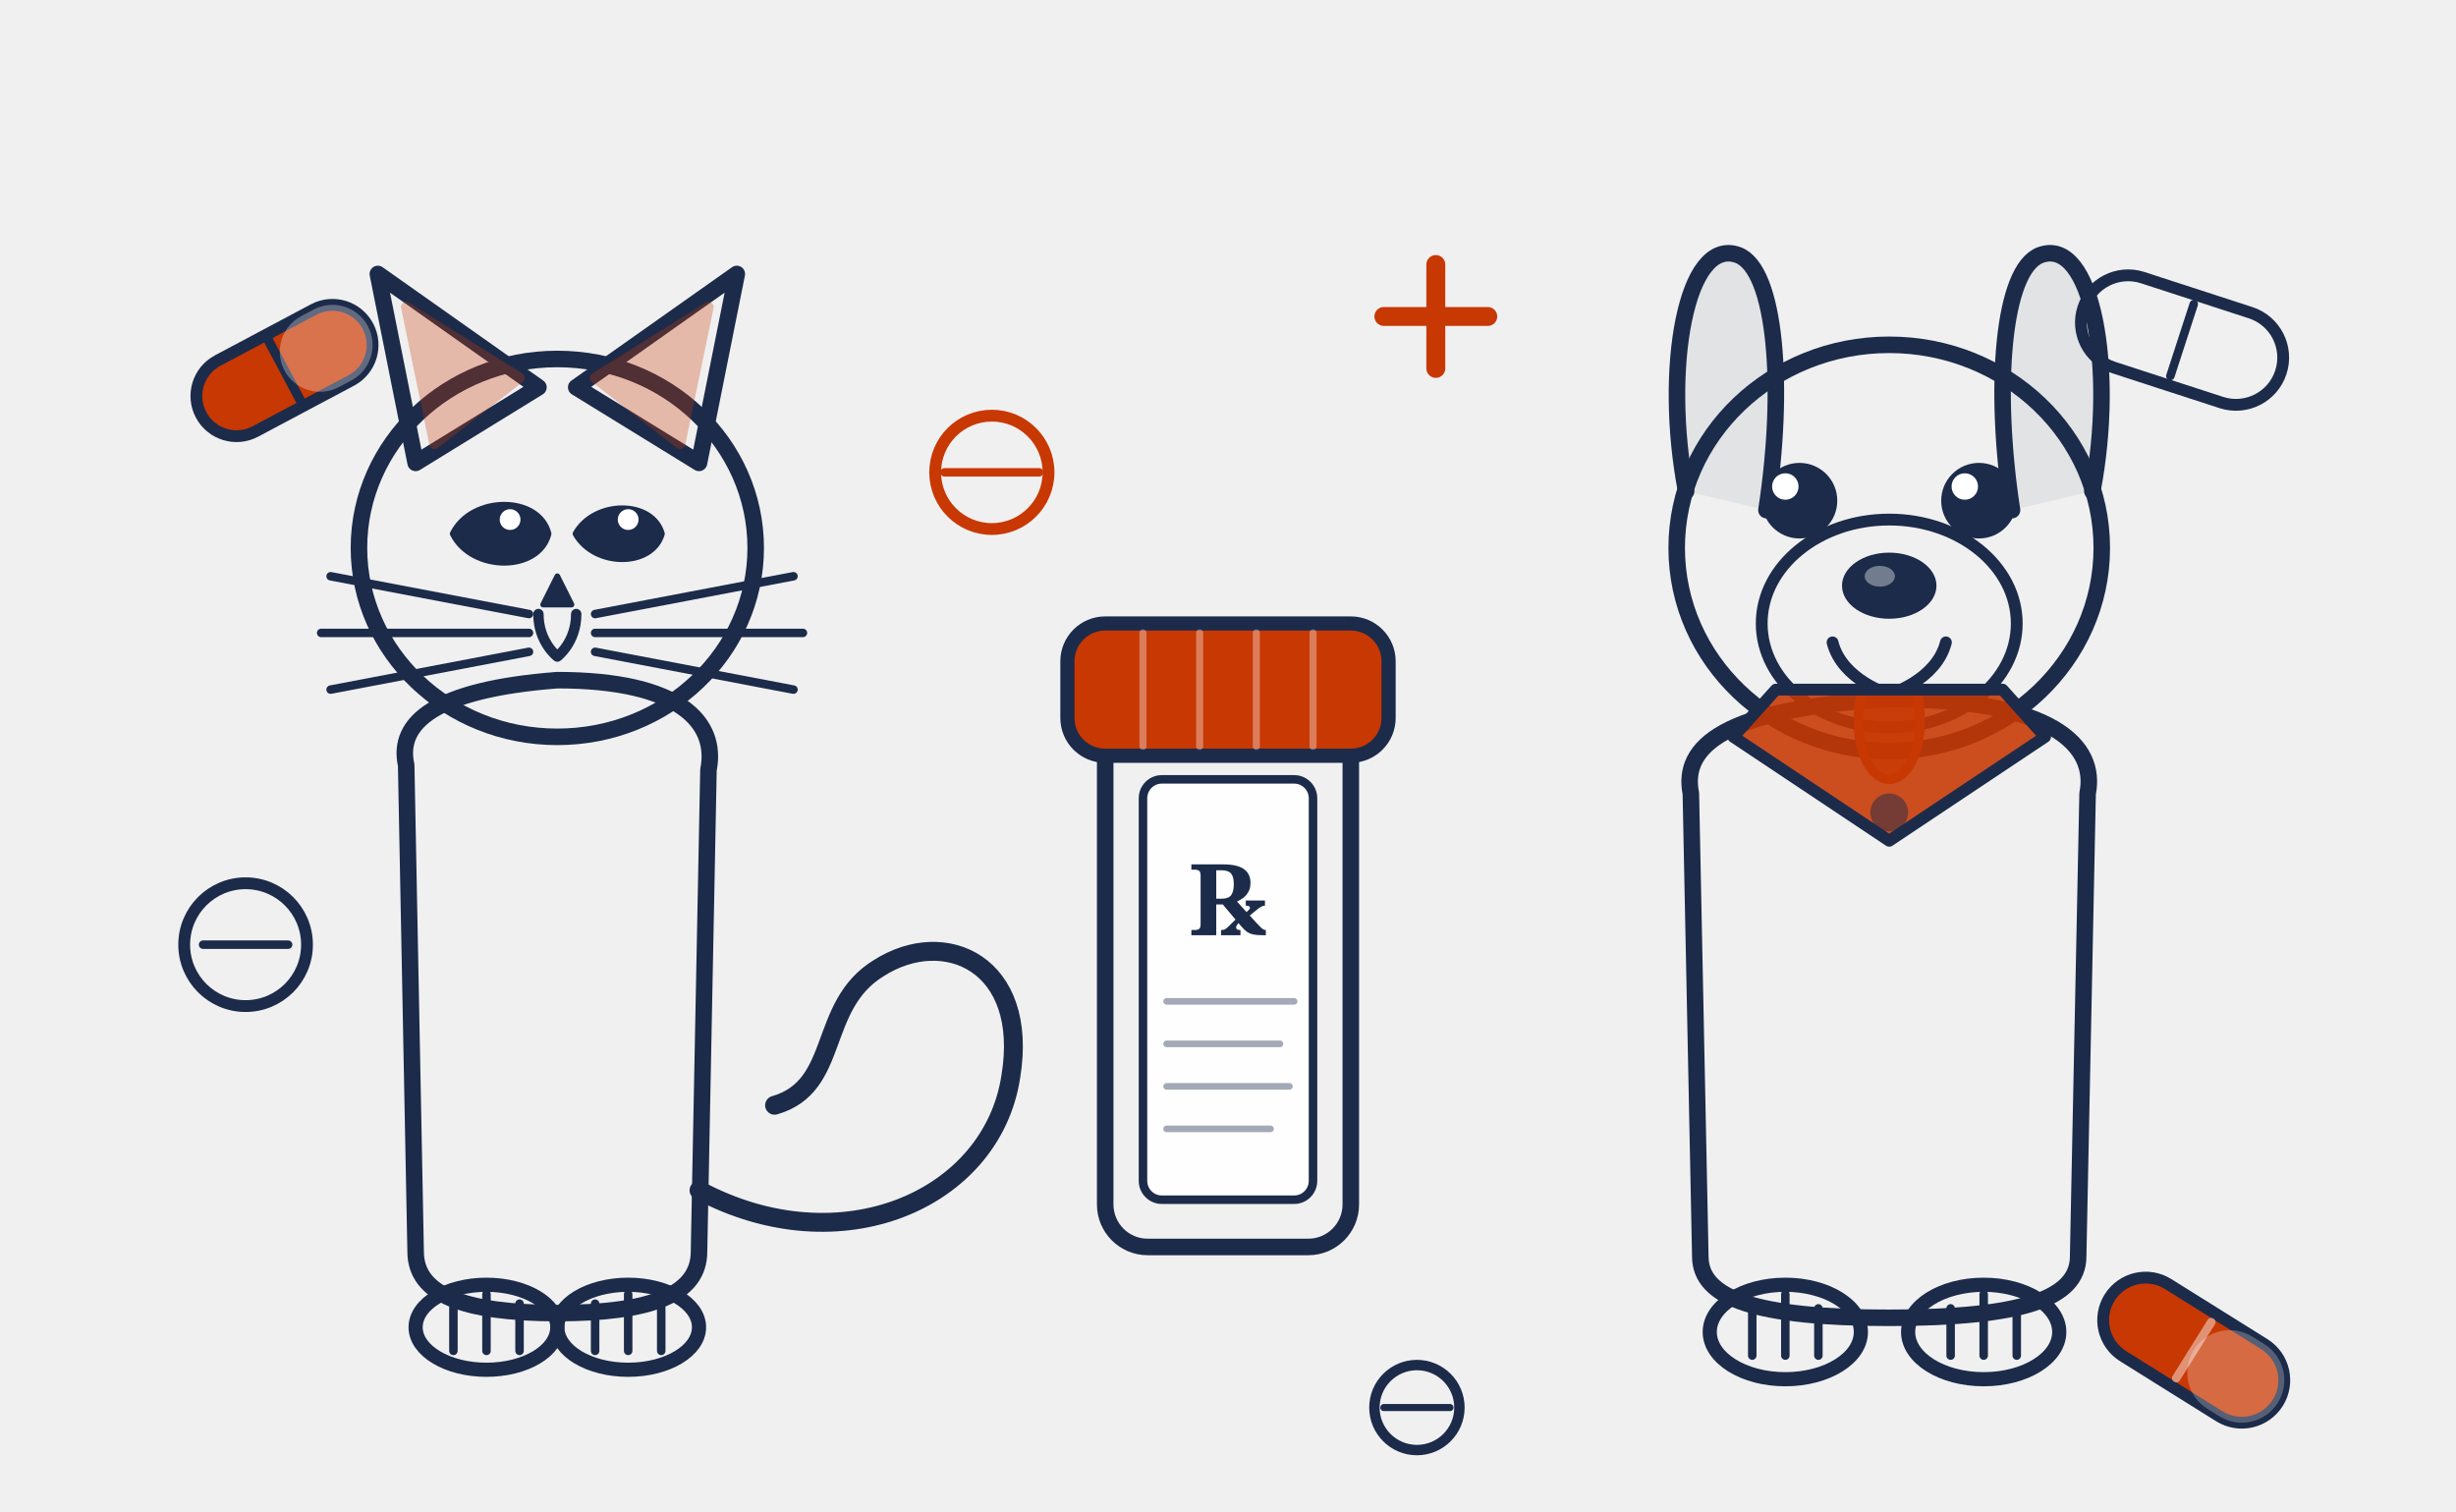
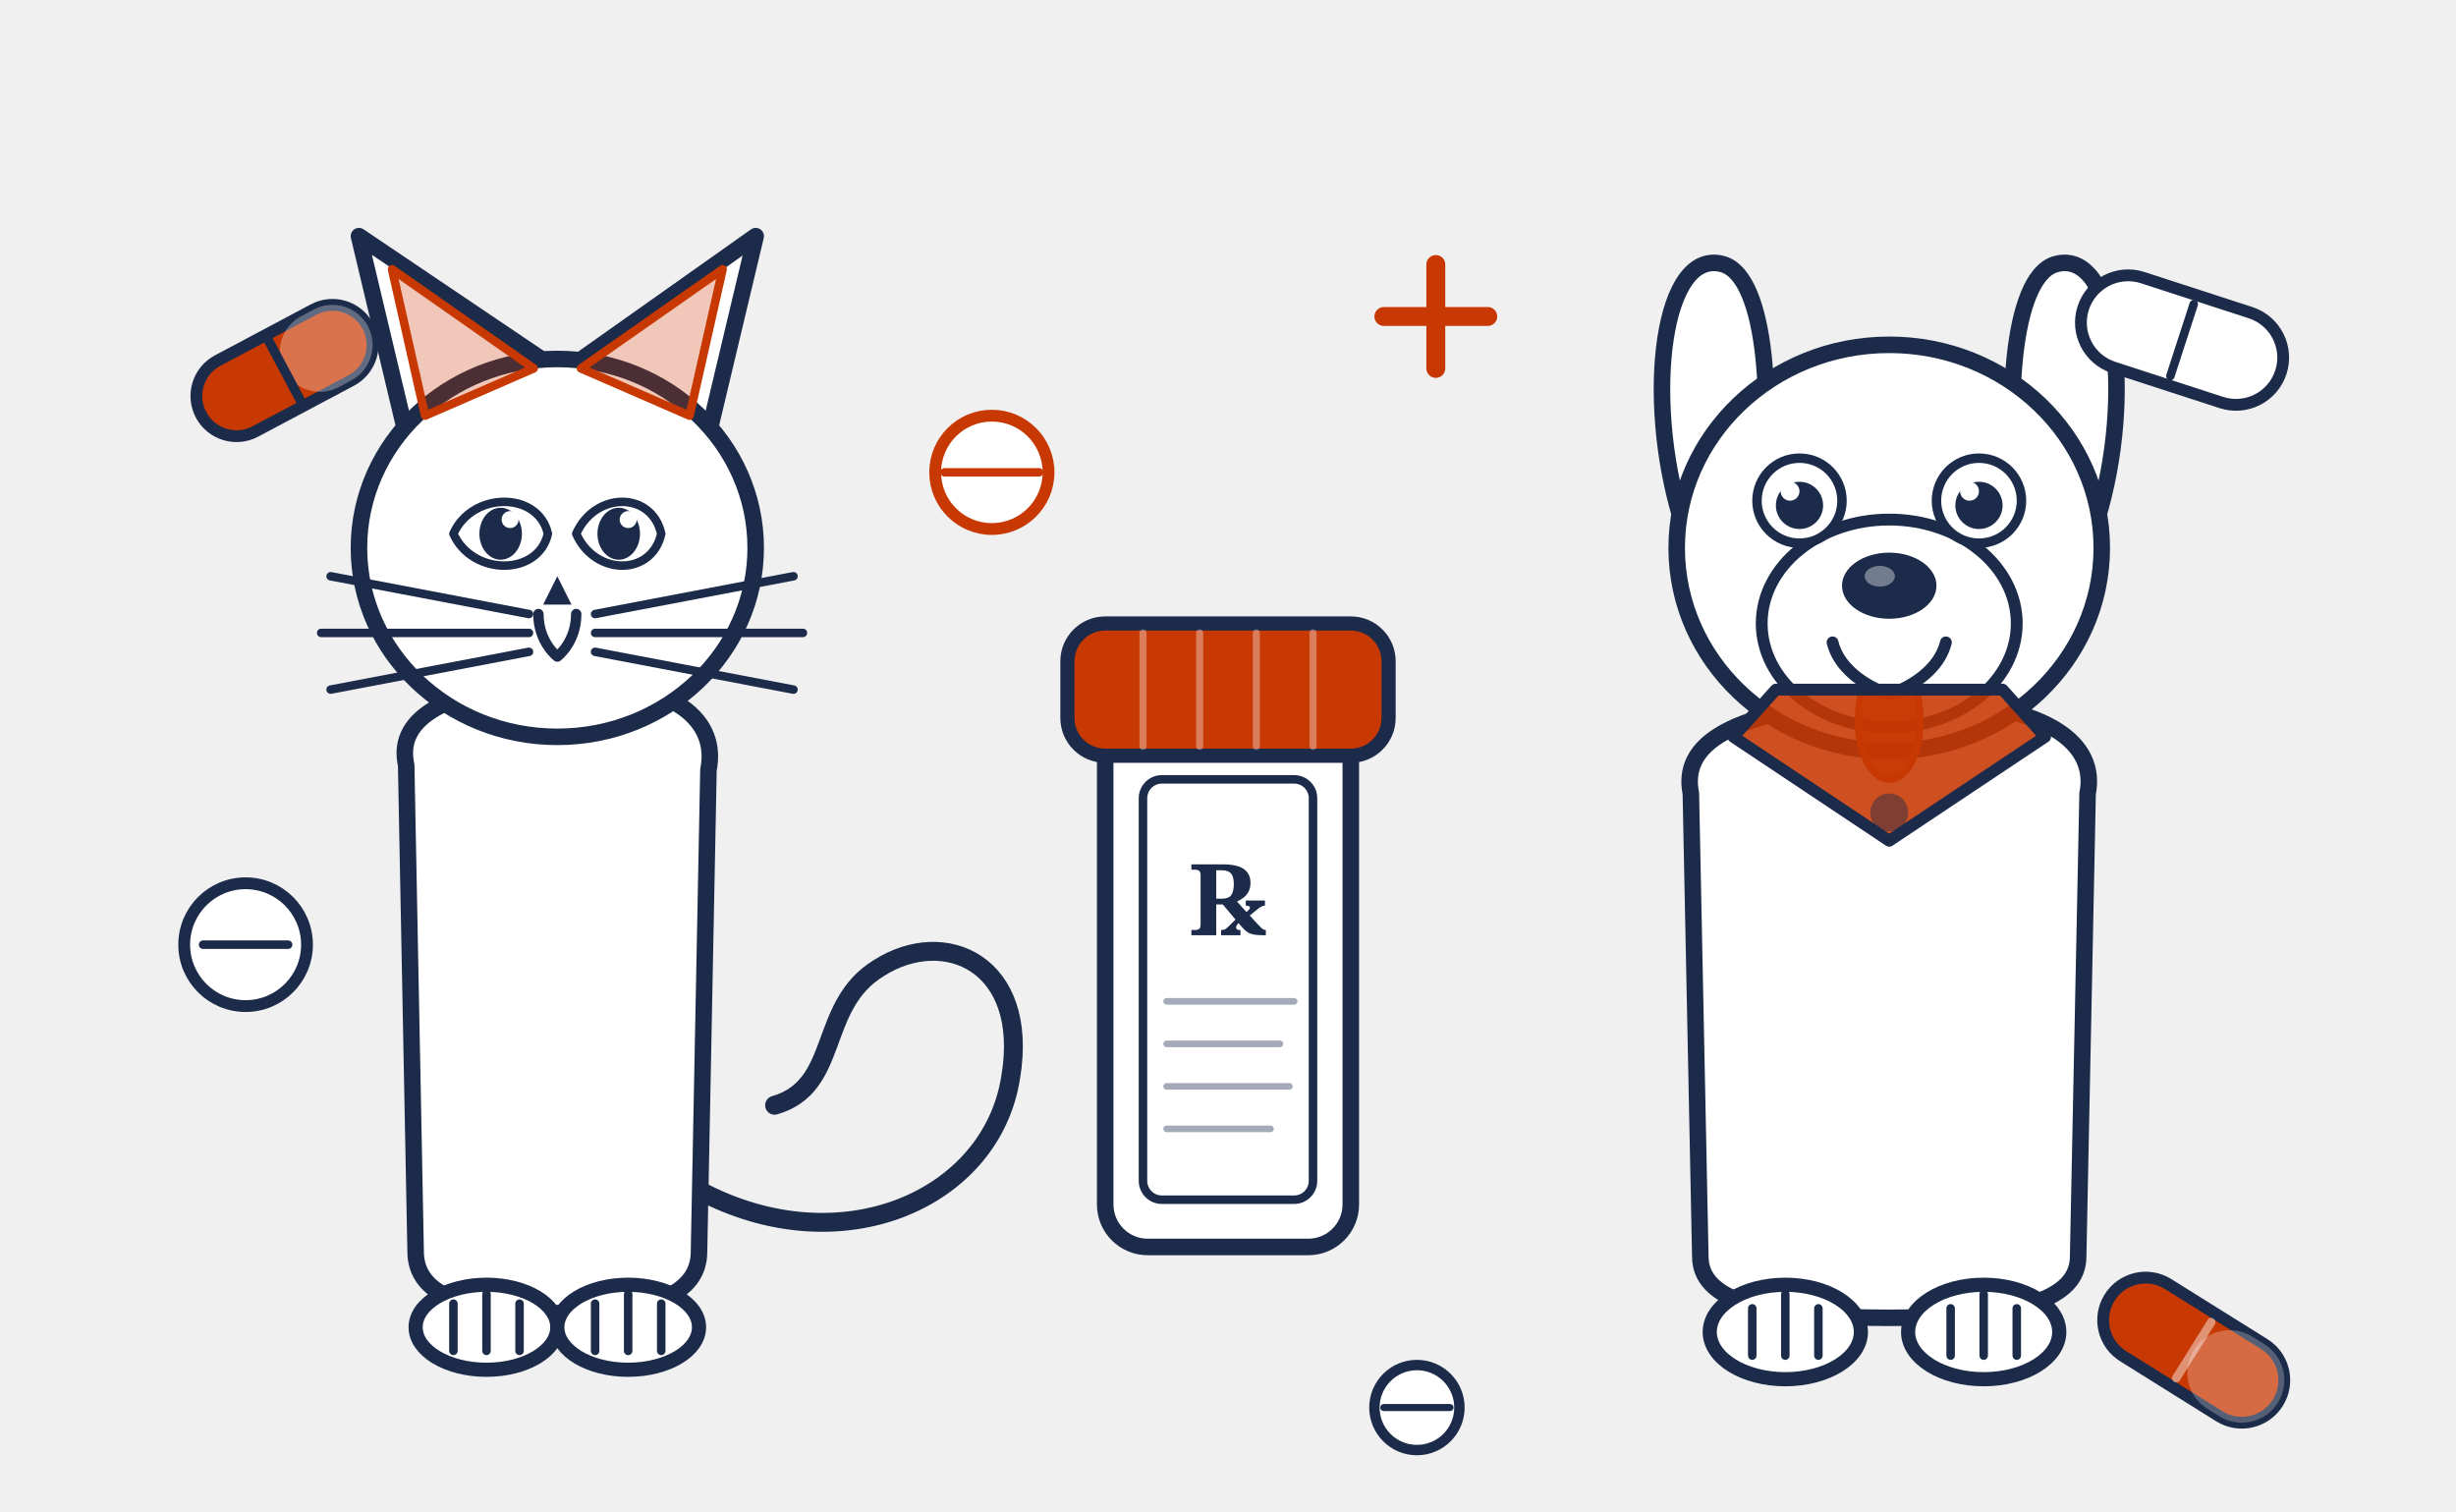
<svg xmlns="http://www.w3.org/2000/svg" viewBox="0 0 520 320" fill="none" stroke-linecap="round" stroke-linejoin="round">
  <path d="M 148,252 C 178,268 210,254 214,228 C 218,204 200,196 186,205 C 173,213 178,230 164,234" stroke="#1C2B4A" stroke-width="4" />
-   <path d="M 86,162 C 84,153 92,146 118,144 C 144,144 152,153 150,163            L 148,265 C 148,274 138,278 118,278 C 98,278 88,274 88,265 Z" stroke="#1C2B4A" stroke-width="3.5" />
-   <ellipse cx="118" cy="116" rx="42" ry="40" stroke="#1C2B4A" stroke-width="3.5" />
-   <path d="M 88,98 L 80,58 L 114,82 Z" stroke="#1C2B4A" stroke-width="3.5" />
-   <path d="M 92,94 L 86,65 L 110,80 Z" stroke="#C83803" stroke-width="2.2" fill="#C83803" opacity="0.3" />
-   <path d="M 148,98 L 156,58 L 122,82 Z" stroke="#1C2B4A" stroke-width="3.5" />
-   <path d="M 144,94 L 150,65 L 126,80 Z" stroke="#C83803" stroke-width="2.2" fill="#C83803" opacity="0.3" />
-   <path d="M 96,113 C 100,105 114,105 116,113 C 114,121 100,121 96,113 Z" fill="#1C2B4A" stroke="#1C2B4A" stroke-width="1.5" />
-   <circle cx="108" cy="110" r="2.2" fill="white" />
-   <path d="M 122,113 C 126,106 138,106 140,113 C 138,120 126,120 122,113 Z" fill="#1C2B4A" stroke="#1C2B4A" stroke-width="1.5" />
-   <circle cx="133" cy="110" r="2.2" fill="white" />
-   <path d="M 115,128 L 118,122 L 121,128 Z" fill="#1C2B4A" stroke="#1C2B4A" stroke-width="1.2" />
+   <path d="M 86,162 C 84,153 92,146 118,144 C 144,144 152,153 150,163            L 148,265 C 148,274 138,278 118,278 C 98,278 88,274 88,265 Z" fill="white" stroke="#1C2B4A" stroke-width="3.5" />
+   <path d="M 86,92 L 76,50 L 119,79 Z" fill="white" stroke="#1C2B4A" stroke-width="3.5" />
+   <path d="M 150,92 L 160,50 L 119,79 Z" fill="white" stroke="#1C2B4A" stroke-width="3.5" />
+   <ellipse cx="118" cy="116" rx="42" ry="40" fill="white" stroke="#1C2B4A" stroke-width="3.5" />
+   <path d="M 90,88 L 83,57 L 113,78 Z" fill="#C83803" fill-opacity="0.28" stroke="#C83803" stroke-width="1.8" />
+   <path d="M 146,88 L 153,57 L 123,78 Z" fill="#C83803" fill-opacity="0.28" stroke="#C83803" stroke-width="1.8" />
+   <path d="M 96,113 C 100,104 114,104 116,113 C 114,122 100,122 96,113 Z" fill="white" stroke="#1C2B4A" stroke-width="1.8" />
+   <ellipse cx="106" cy="113" rx="4.5" ry="5.5" fill="#1C2B4A" />
+   <circle cx="108" cy="110" r="1.8" fill="white" />
+   <path d="M 122,113 C 126,104 138,104 140,113 C 138,122 126,122 122,113 Z" fill="white" stroke="#1C2B4A" stroke-width="1.8" />
+   <ellipse cx="131" cy="113" rx="4.5" ry="5.5" fill="#1C2B4A" />
+   <circle cx="133" cy="110" r="1.8" fill="white" />
+   <path d="M 115,128 L 118,122 L 121,128 Z" fill="#1C2B4A" />
  <path d="M 114,130 C 114,136 118,139 118,139 C 118,139 122,136 122,130" stroke="#1C2B4A" stroke-width="2.2" />
  <line x1="112" y1="130" x2="70" y2="122" stroke="#1C2B4A" stroke-width="1.8" />
  <line x1="112" y1="134" x2="68" y2="134" stroke="#1C2B4A" stroke-width="1.8" />
  <line x1="112" y1="138" x2="70" y2="146" stroke="#1C2B4A" stroke-width="1.8" />
  <line x1="126" y1="130" x2="168" y2="122" stroke="#1C2B4A" stroke-width="1.8" />
  <line x1="126" y1="134" x2="170" y2="134" stroke="#1C2B4A" stroke-width="1.8" />
  <line x1="126" y1="138" x2="168" y2="146" stroke="#1C2B4A" stroke-width="1.8" />
-   <ellipse cx="103" cy="281" rx="15" ry="9" stroke="#1C2B4A" stroke-width="3" />
-   <ellipse cx="133" cy="281" rx="15" ry="9" stroke="#1C2B4A" stroke-width="3" />
+   <ellipse cx="103" cy="281" rx="15" ry="9" fill="white" stroke="#1C2B4A" stroke-width="3" />
+   <ellipse cx="133" cy="281" rx="15" ry="9" fill="white" stroke="#1C2B4A" stroke-width="3" />
  <line x1="96" y1="276" x2="96" y2="286" stroke="#1C2B4A" stroke-width="1.8" />
  <line x1="103" y1="274" x2="103" y2="286" stroke="#1C2B4A" stroke-width="1.8" />
  <line x1="110" y1="276" x2="110" y2="286" stroke="#1C2B4A" stroke-width="1.8" />
  <line x1="126" y1="276" x2="126" y2="286" stroke="#1C2B4A" stroke-width="1.8" />
  <line x1="133" y1="274" x2="133" y2="286" stroke="#1C2B4A" stroke-width="1.8" />
  <line x1="140" y1="276" x2="140" y2="286" stroke="#1C2B4A" stroke-width="1.8" />
-   <rect x="234" y="152" width="52" height="112" rx="9" stroke="#1C2B4A" stroke-width="3.5" />
+   <rect x="234" y="152" width="52" height="112" rx="9" fill="white" stroke="#1C2B4A" stroke-width="3.5" />
  <rect x="226" y="132" width="68" height="28" rx="8" fill="#C83803" stroke="#1C2B4A" stroke-width="3" />
  <line x1="242" y1="134" x2="242" y2="158" stroke="white" stroke-width="1.5" opacity="0.35" />
  <line x1="254" y1="134" x2="254" y2="158" stroke="white" stroke-width="1.5" opacity="0.35" />
  <line x1="266" y1="134" x2="266" y2="158" stroke="white" stroke-width="1.5" opacity="0.35" />
  <line x1="278" y1="134" x2="278" y2="158" stroke="white" stroke-width="1.5" opacity="0.35" />
  <rect x="242" y="165" width="36" height="89" rx="4" fill="white" fill-opacity="0.92" stroke="#1C2B4A" stroke-width="1.8" />
  <text x="260" y="198" font-family="Georgia,'Times New Roman',serif" font-size="21" font-weight="bold" fill="#1C2B4A" text-anchor="middle">℞</text>
  <line x1="247" y1="212" x2="274" y2="212" stroke="#1C2B4A" stroke-width="1.4" opacity="0.4" />
  <line x1="247" y1="221" x2="271" y2="221" stroke="#1C2B4A" stroke-width="1.4" opacity="0.4" />
  <line x1="247" y1="230" x2="273" y2="230" stroke="#1C2B4A" stroke-width="1.4" opacity="0.4" />
  <line x1="247" y1="239" x2="269" y2="239" stroke="#1C2B4A" stroke-width="1.4" opacity="0.4" />
-   <path d="M 358,168 C 356,158 365,150 400,148 C 435,148 444,158 442,168            L 440,266 C 440,275 428,279 400,279 C 372,279 360,275 360,266 Z" stroke="#1C2B4A" stroke-width="3.5" />
-   <ellipse cx="400" cy="116" rx="45" ry="43" stroke="#1C2B4A" stroke-width="3.5" />
-   <path d="M 357,104 C 352,78 357,50 368,54 C 376,57 378,82 374,108" stroke="#1C2B4A" stroke-width="3.5" fill="#1C2B4A" fill-opacity="0.07" />
-   <path d="M 443,104 C 448,78 443,50 432,54 C 424,57 422,82 426,108" stroke="#1C2B4A" stroke-width="3.5" fill="#1C2B4A" fill-opacity="0.07" />
-   <ellipse cx="400" cy="132" rx="27" ry="22" stroke="#1C2B4A" stroke-width="2.5" />
-   <circle cx="381" cy="106" r="8" fill="#1C2B4A" />
-   <circle cx="378" cy="103" r="2.8" fill="white" />
-   <circle cx="419" cy="106" r="8" fill="#1C2B4A" />
-   <circle cx="416" cy="103" r="2.8" fill="white" />
+   <path d="M 358,168 C 356,158 365,150 400,148 C 435,148 444,158 442,168            L 440,266 C 440,275 428,279 400,279 C 372,279 360,275 360,266 Z" fill="white" stroke="#1C2B4A" stroke-width="3.5" />
+   <path d="M 356,110 C 348,84 352,52 365,56 C 374,59 376,86 372,112 Z" fill="white" stroke="#1C2B4A" stroke-width="3.5" />
+   <path d="M 444,110 C 452,84 448,52 435,56 C 426,59 424,86 428,112 Z" fill="white" stroke="#1C2B4A" stroke-width="3.5" />
+   <ellipse cx="400" cy="116" rx="45" ry="43" fill="white" stroke="#1C2B4A" stroke-width="3.5" />
+   <ellipse cx="400" cy="132" rx="27" ry="22" fill="white" stroke="#1C2B4A" stroke-width="2.5" />
+   <circle cx="381" cy="106" r="9" fill="white" stroke="#1C2B4A" stroke-width="2" />
+   <circle cx="381" cy="107" r="5" fill="#1C2B4A" />
+   <circle cx="379" cy="104" r="2" fill="white" />
+   <circle cx="419" cy="106" r="9" fill="white" stroke="#1C2B4A" stroke-width="2" />
+   <circle cx="419" cy="107" r="5" fill="#1C2B4A" />
+   <circle cx="417" cy="104" r="2" fill="white" />
  <ellipse cx="400" cy="124" rx="10" ry="7" fill="#1C2B4A" />
  <ellipse cx="398" cy="122" rx="3.2" ry="2.2" fill="white" opacity="0.38" />
  <path d="M 388,136 C 390,144 400,147 400,147 C 400,147 410,144 412,136" stroke="#1C2B4A" stroke-width="2.5" />
-   <path d="M 394,147 C 392,158 396,165 400,165 C 404,165 408,158 406,147" stroke="#C83803" stroke-width="2" fill="#C83803" fill-opacity="0.75" />
+   <path d="M 394,147 C 392,158 396,165 400,165 C 404,165 408,158 406,147" fill="#C83803" fill-opacity="0.8" stroke="#C83803" stroke-width="1.5" />
  <path d="M 367,156 L 400,178 L 433,156 L 424,146 L 376,146 Z" fill="#C83803" fill-opacity="0.88" stroke="#1C2B4A" stroke-width="2.5" />
-   <circle cx="400" cy="172" r="4" fill="#1C2B4A" opacity="0.5" />
-   <ellipse cx="378" cy="282" rx="16" ry="10" stroke="#1C2B4A" stroke-width="3" />
-   <ellipse cx="420" cy="282" rx="16" ry="10" stroke="#1C2B4A" stroke-width="3" />
+   <circle cx="400" cy="172" r="4" fill="#1C2B4A" opacity="0.45" />
+   <ellipse cx="378" cy="282" rx="16" ry="10" fill="white" stroke="#1C2B4A" stroke-width="3" />
+   <ellipse cx="420" cy="282" rx="16" ry="10" fill="white" stroke="#1C2B4A" stroke-width="3" />
  <line x1="371" y1="277" x2="371" y2="287" stroke="#1C2B4A" stroke-width="1.8" />
  <line x1="378" y1="274" x2="378" y2="287" stroke="#1C2B4A" stroke-width="1.8" />
  <line x1="385" y1="277" x2="385" y2="287" stroke="#1C2B4A" stroke-width="1.8" />
  <line x1="413" y1="277" x2="413" y2="287" stroke="#1C2B4A" stroke-width="1.8" />
  <line x1="420" y1="274" x2="420" y2="287" stroke="#1C2B4A" stroke-width="1.8" />
  <line x1="427" y1="277" x2="427" y2="287" stroke="#1C2B4A" stroke-width="1.8" />
  <g transform="rotate(-28 60 78)">
    <rect x="40" y="70" width="40" height="17" rx="8.5" fill="#C83803" stroke="#1C2B4A" stroke-width="2.5" />
+     <rect x="60" y="70" width="20" height="17" rx="8.5" fill="white" fill-opacity="0.3" />
    <line x1="60" y1="71" x2="60" y2="86" stroke="#1C2B4A" stroke-width="2" />
-     <rect x="60" y="70" width="20" height="17" rx="8.5" fill="white" fill-opacity="0.3" />
  </g>
  <g transform="rotate(18 462 72)">
-     <rect x="440" y="62" width="44" height="20" rx="10" stroke="#1C2B4A" stroke-width="2.5" />
+     <rect x="440" y="62" width="44" height="20" rx="10" fill="white" stroke="#1C2B4A" stroke-width="2.5" />
    <line x1="462" y1="64" x2="462" y2="80" stroke="#1C2B4A" stroke-width="1.8" />
  </g>
-   <circle cx="52" cy="200" r="13" stroke="#1C2B4A" stroke-width="2.5" />
+   <circle cx="52" cy="200" r="13" fill="white" stroke="#1C2B4A" stroke-width="2.5" />
  <line x1="43" y1="200" x2="61" y2="200" stroke="#1C2B4A" stroke-width="1.8" />
  <g transform="rotate(32 465 285)">
    <rect x="444" y="277" width="42" height="18" rx="9" fill="#C83803" stroke="#1C2B4A" stroke-width="2.5" />
+     <rect x="465" y="277" width="21" height="18" rx="9" fill="white" fill-opacity="0.25" />
    <line x1="465" y1="279" x2="465" y2="293" stroke="white" stroke-width="1.8" opacity="0.45" />
-     <rect x="465" y="277" width="21" height="18" rx="9" fill="white" fill-opacity="0.25" />
  </g>
-   <circle cx="210" cy="100" r="12" stroke="#C83803" stroke-width="2.5" />
+   <circle cx="210" cy="100" r="12" fill="white" stroke="#C83803" stroke-width="2.5" />
  <line x1="200" y1="100" x2="220" y2="100" stroke="#C83803" stroke-width="1.8" />
  <line x1="304" y1="56" x2="304" y2="78" stroke="#C83803" stroke-width="4" />
  <line x1="293" y1="67" x2="315" y2="67" stroke="#C83803" stroke-width="4" />
-   <circle cx="300" cy="298" r="9" stroke="#1C2B4A" stroke-width="2.2" />
+   <circle cx="300" cy="298" r="9" fill="white" stroke="#1C2B4A" stroke-width="2.2" />
  <line x1="293" y1="298" x2="307" y2="298" stroke="#1C2B4A" stroke-width="1.5" />
</svg>
